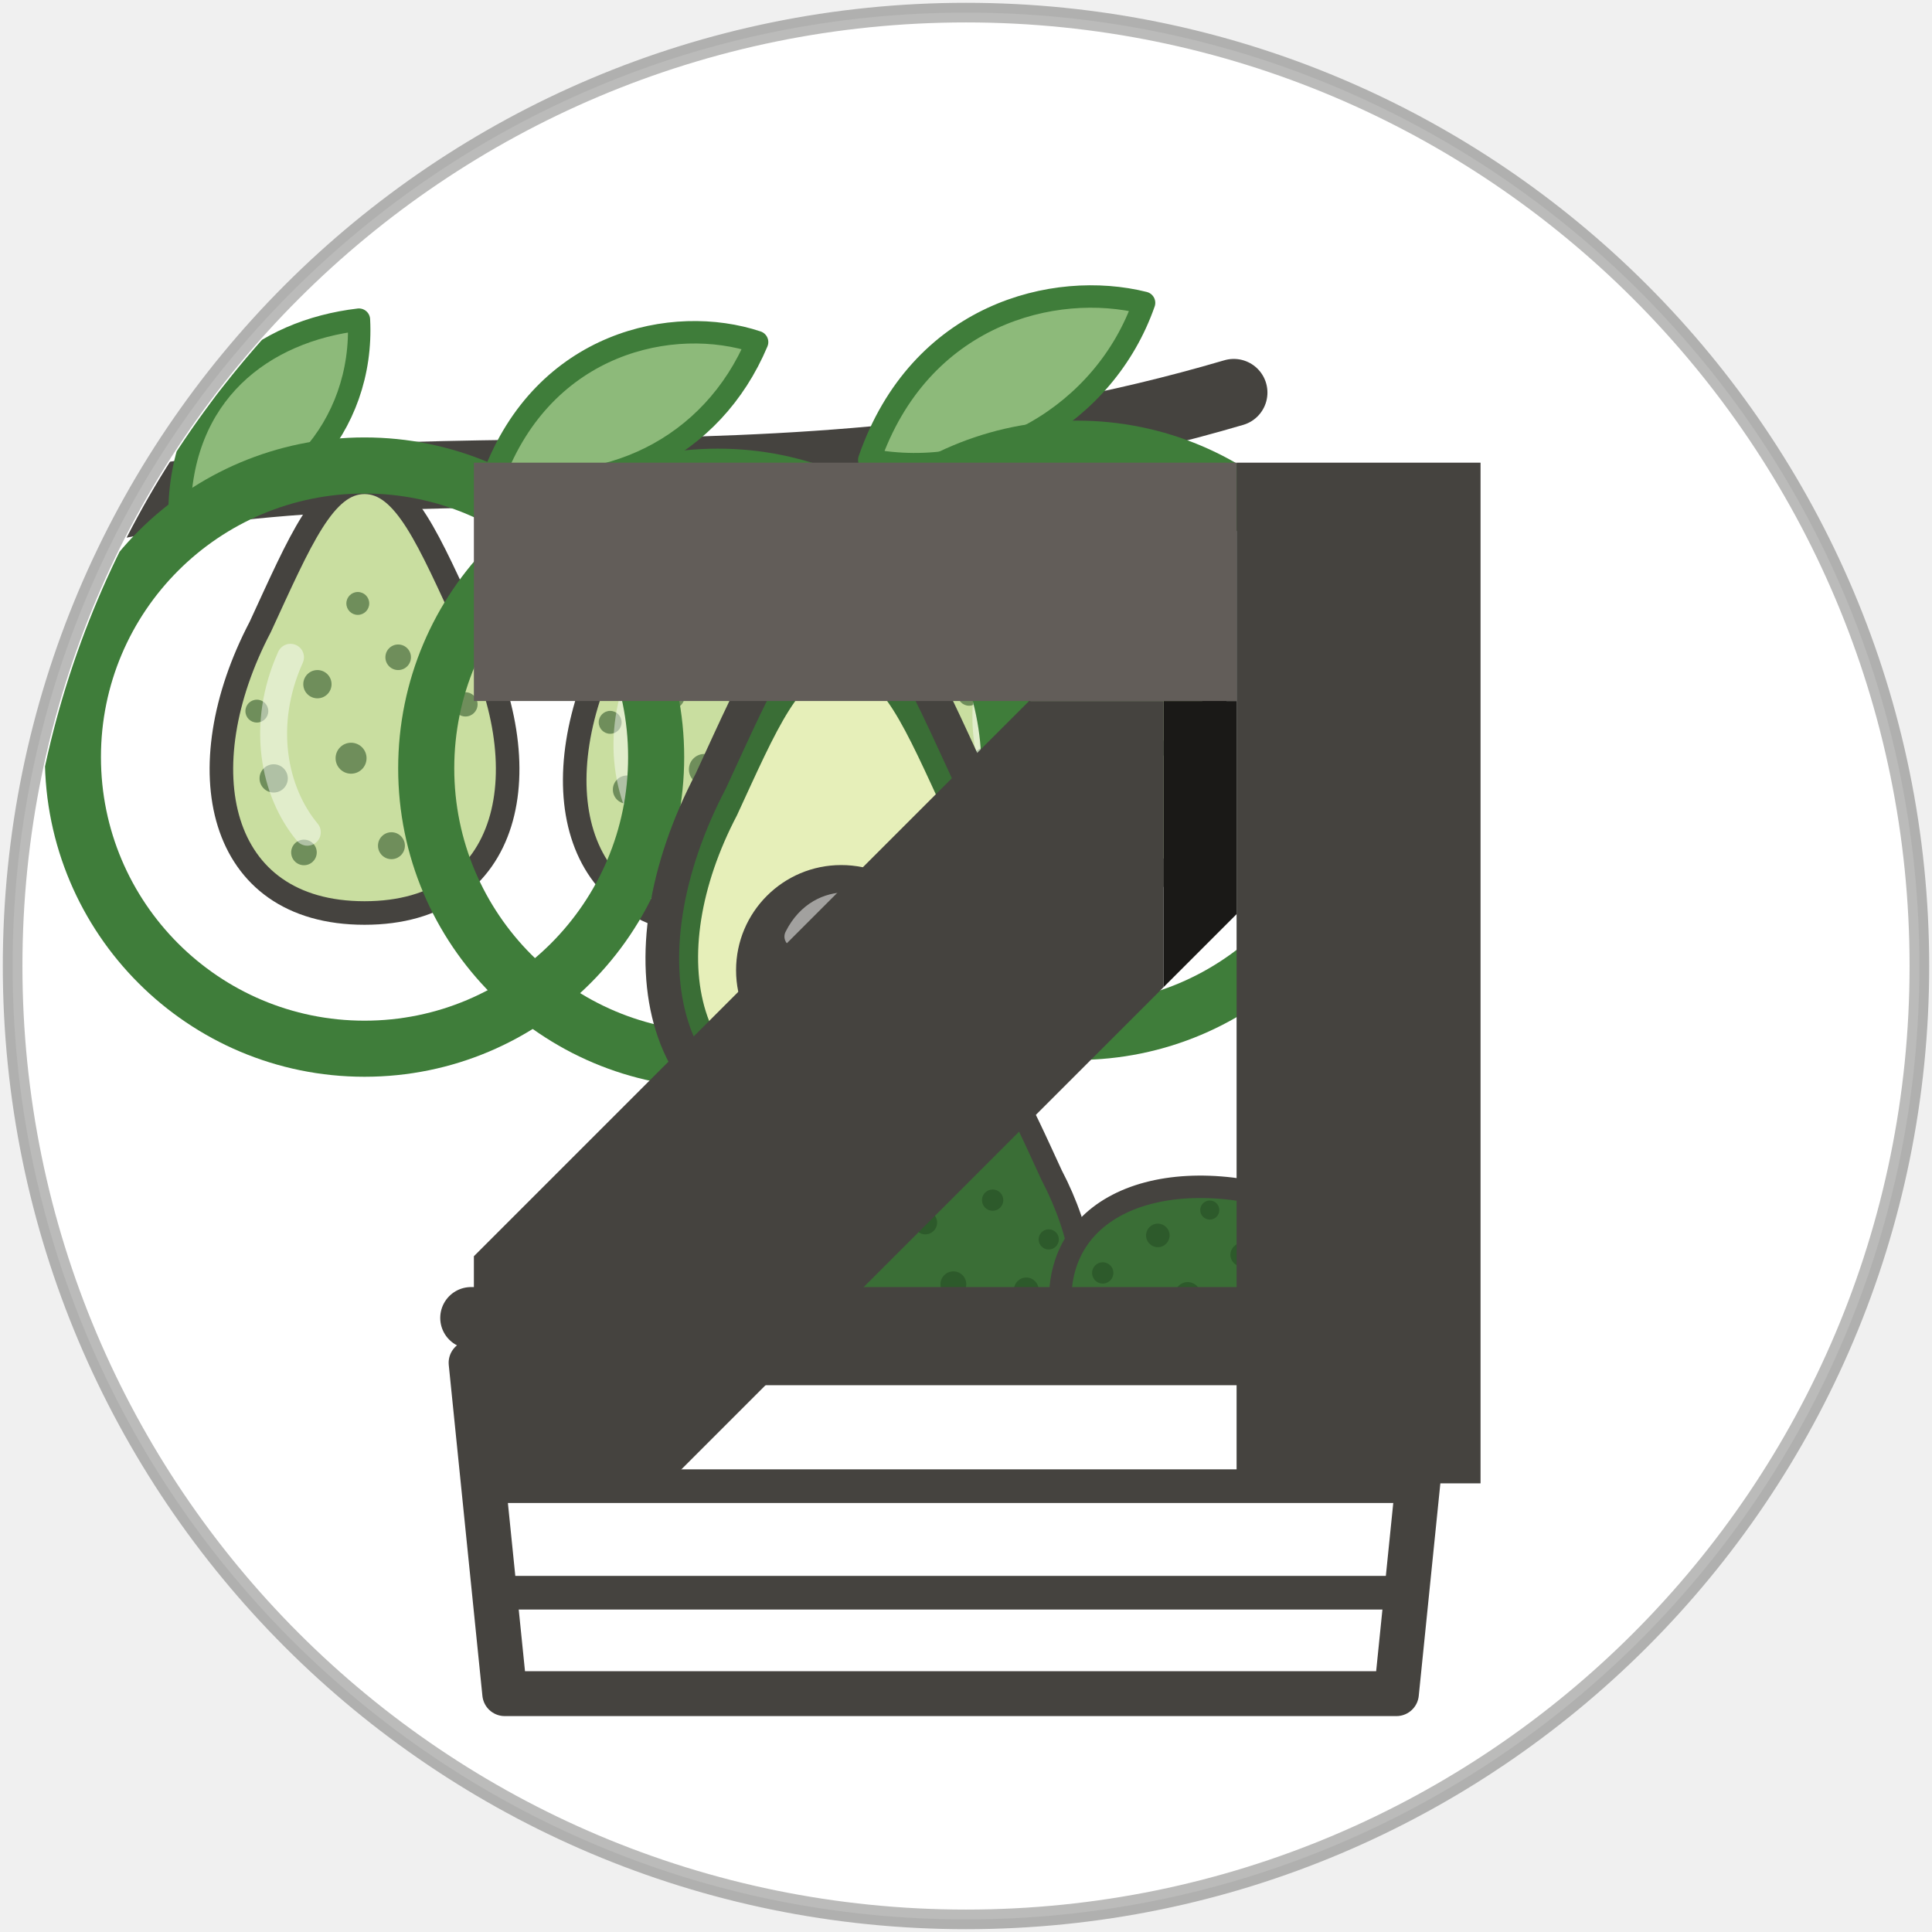
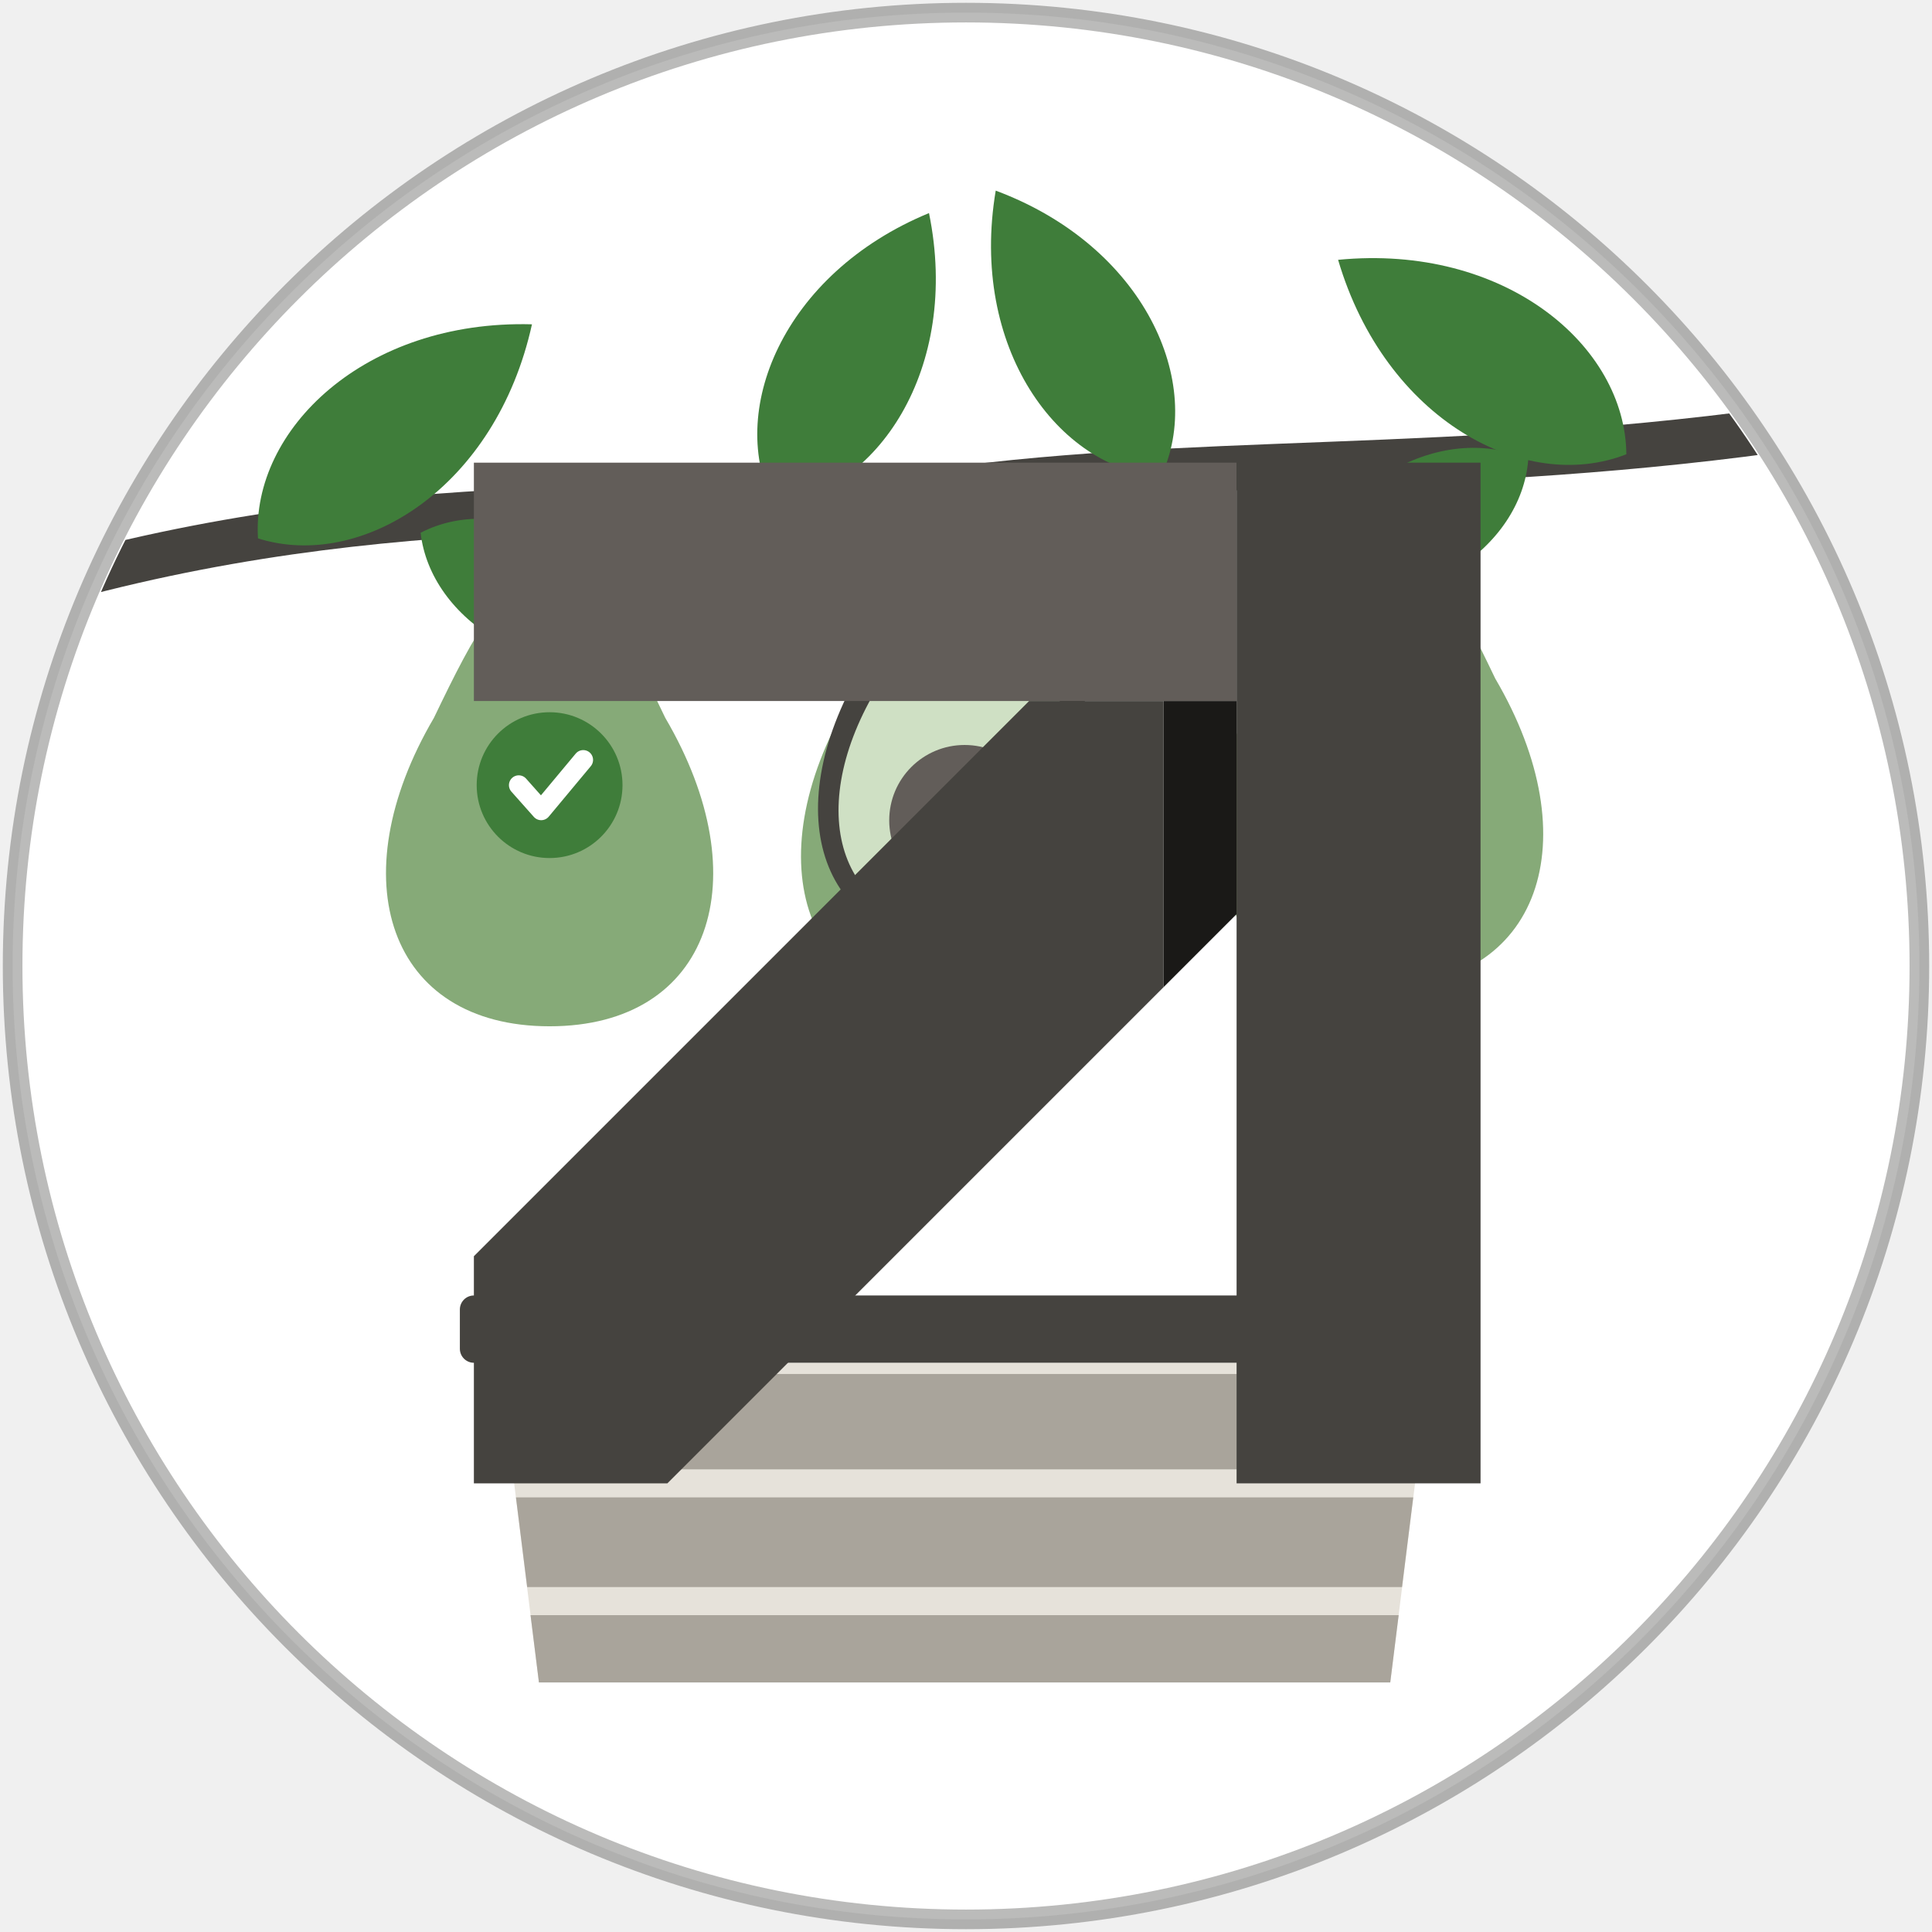
<svg xmlns="http://www.w3.org/2000/svg" viewBox="0 0 689 689" width="689" height="689" role="img" aria-label="Upande Avocado">
  <style>
    .arrow { transform-box: view-box; transform-origin: 348.5px 347px; }
-     .pick0 { transform-box: fill-box; transform-origin: 50% 0%; }
-     .pick1 { transform-box: fill-box; transform-origin: 50% 0%; }
-     .pick2 { transform-box: fill-box; transform-origin: 50% 0%; }
-     .ring0 { transform-box: view-box; transform-origin: 130px 270px; }
-     .ring1 { transform-box: view-box; transform-origin: 256px 274px; }
-     .ring2 { transform-box: view-box; transform-origin: 384px 264px; }
-     .stow0 { transform-box: fill-box; transform-origin: 50% 100%; }
-     .stow1 { transform-box: fill-box; transform-origin: 50% 100%; }
-     .stow2 { transform-box: fill-box; transform-origin: 50% 100%; }
-     .halfin { transform-box: view-box; transform-origin: 300px 340px; }
-     .arrow { animation: production-in-0 3000ms cubic-bezier(.3,.7,.2,1) infinite both; }
-     .scene { animation: production-in-1 3000ms cubic-bezier(.3,.7,.2,1) infinite both; }
-     .pick0 .body { animation: production-round-0 3000ms cubic-bezier(.3,.7,.2,1) infinite both; }
-     .pick1 .body { animation: production-round-1 3000ms cubic-bezier(.3,.7,.2,1) infinite both; }
-     .pick2 .body { animation: production-round-2 3000ms cubic-bezier(.3,.7,.2,1) infinite both; }
-     .pick0 { animation: production-round-3 3000ms cubic-bezier(.3,.7,.2,1) infinite both; }
-     .pick1 { animation: production-round-4 3000ms cubic-bezier(.3,.7,.2,1) infinite both; }
-     .pick2 { animation: production-round-5 3000ms cubic-bezier(.3,.7,.2,1) infinite both; }
-     .ring0 { animation: production-round-6 3000ms cubic-bezier(.3,.7,.2,1) infinite both; }
-     .ring1 { animation: production-round-7 3000ms cubic-bezier(.3,.7,.2,1) infinite both; }
-     .ring2 { animation: production-round-8 3000ms cubic-bezier(.3,.7,.2,1) infinite both; }
-     .stow0 { animation: production-round-9 3000ms cubic-bezier(.3,.7,.2,1) infinite both; }
-     .stow1 { animation: production-round-10 3000ms cubic-bezier(.3,.7,.2,1) infinite both; }
-     .stow2 { animation: production-round-11 3000ms cubic-bezier(.3,.7,.2,1) infinite both; }
-     .halfin { animation: production-round-12 3000ms cubic-bezier(.3,.7,.2,1) infinite both; }
+     .chk0 { transform-box: fill-box; transform-origin: 50% 50%; }
+     .chk1 { transform-box: fill-box; transform-origin: 50% 50%; }
+     .chk2 { transform-box: fill-box; transform-origin: 50% 50%; }
+     .pick0 { transform-box: fill-box; transform-origin: 50% 50%; }
+     .pick1 { transform-box: fill-box; transform-origin: 50% 50%; }
+     .pick2 { transform-box: fill-box; transform-origin: 50% 50%; }
+     .halfin { transform-box: view-box; transform-origin: 344px 360px; }
+     .arrow { animation: production-in-0 4000ms cubic-bezier(.3,.7,.2,1) infinite both; }
+     .scene { animation: production-in-1 4000ms cubic-bezier(.3,.7,.2,1) infinite both; }
+     .body0 { animation: production-round-0 4000ms cubic-bezier(.3,.7,.2,1) infinite both; }
+     .body1 { animation: production-round-1 4000ms cubic-bezier(.3,.7,.2,1) infinite both; }
+     .body2 { animation: production-round-2 4000ms cubic-bezier(.3,.7,.2,1) infinite both; }
+     .chk0 { animation: production-round-3 4000ms cubic-bezier(.3,.7,.2,1) infinite both; }
+     .chk1 { animation: production-round-4 4000ms cubic-bezier(.3,.7,.2,1) infinite both; }
+     .chk2 { animation: production-round-5 4000ms cubic-bezier(.3,.7,.2,1) infinite both; }
+     .pick0 { animation: production-round-6 4000ms cubic-bezier(.3,.7,.2,1) infinite both; }
+     .pick1 { animation: production-round-7 4000ms cubic-bezier(.3,.7,.2,1) infinite both; }
+     .pick2 { animation: production-round-8 4000ms cubic-bezier(.3,.7,.2,1) infinite both; }
+     .halfin { animation: production-round-9 4000ms cubic-bezier(.3,.7,.2,1) infinite both; }
    @keyframes production-in-0 {
      0% { transform: translate(0px, 0px) scale(1); opacity: 1; }
      8.1% { transform: translate(0px, 0px) scale(0); opacity: 0; }
      18% { transform: translate(0px, 0px) scale(0); opacity: 0; }
      82% { transform: translate(0px, 0px) scale(0); opacity: 0; }
      91.9% { transform: translate(0px, 0px) scale(0); opacity: 0; }
      100% { transform: translate(0px, 0px) scale(1); opacity: 1; }
    }
    @keyframes production-in-1 {
      0% { opacity: 0; }
      3.6% { opacity: 1; }
      18% { opacity: 1; }
      82% { opacity: 1; }
      96.4% { opacity: 1; }
      100% { opacity: 0; }
    }
    @keyframes production-round-0 {
-       0% { fill: #c9dea0; }
-       18% { fill: #c9dea0; }
-       28.24% { fill: #3a6e36; }
-       76.88% { fill: #3a6e36; }
-       77.52% { fill: #c9dea0; }
-       82% { fill: #c9dea0; }
-       100% { fill: #c9dea0; }
+       0% { fill: #86aa78; }
+       18% { fill: #86aa78; }
+       19.28% { fill: #86aa78; }
+       28.24% { fill: #45433f; }
+       78.8% { fill: #45433f; }
+       78.86% { fill: #86aa78; }
+       82% { fill: #86aa78; }
+       100% { fill: #86aa78; }
    }
    @keyframes production-round-1 {
-       0% { fill: #c9dea0; }
-       18% { fill: #c9dea0; }
-       23.12% { fill: #c9dea0; }
-       35.92% { fill: #3a6e36; }
-       76.88% { fill: #3a6e36; }
-       77.52% { fill: #c9dea0; }
-       82% { fill: #c9dea0; }
-       100% { fill: #c9dea0; }
+       0% { fill: #86aa78; }
+       18% { fill: #86aa78; }
+       23.12% { fill: #86aa78; }
+       33.36% { fill: #45433f; }
+       78.8% { fill: #45433f; }
+       78.86% { fill: #86aa78; }
+       82% { fill: #86aa78; }
+       100% { fill: #86aa78; }
    }
    @keyframes production-round-2 {
-       0% { fill: #c9dea0; }
-       18% { fill: #c9dea0; }
-       29.52% { fill: #c9dea0; }
-       43.6% { fill: #3a6e36; }
-       76.88% { fill: #3a6e36; }
-       77.52% { fill: #c9dea0; }
-       82% { fill: #c9dea0; }
-       100% { fill: #c9dea0; }
+       0% { fill: #86aa78; }
+       18% { fill: #86aa78; }
+       26.96% { fill: #86aa78; }
+       38.48% { fill: #45433f; }
+       78.8% { fill: #45433f; }
+       78.86% { fill: #86aa78; }
+       82% { fill: #86aa78; }
+       100% { fill: #86aa78; }
    }
    @keyframes production-round-3 {
-       0% { transform: translate(0px, 0px) scale(1); opacity: 1; }
-       18% { transform: translate(0px, 0px) scale(1); opacity: 1; }
-       29.52% { transform: translate(0px, 0px) scale(1); opacity: 1; }
-       31.44% { transform: translate(0px, -8px) scale(1); opacity: 1; }
-       34.64% { transform: translate(0px, 240px) scale(.85); opacity: 1; }
-       35.92% { transform: translate(0px, 300px) scale(.8); opacity: 0; }
-       76.88% { transform: translate(0px, 300px) scale(.8); opacity: 0; }
-       76.94% { transform: translate(0px, 0px) scale(0); opacity: 0; }
-       81.36% { transform: translate(0px, 0px) scale(1); opacity: 1; }
-       82% { transform: translate(0px, 0px) scale(1); opacity: 1; }
-       100% { transform: translate(0px, 0px) scale(1); opacity: 1; }
-     }
-     @keyframes production-round-4 {
-       0% { transform: translate(0px, 0px) scale(1); opacity: 1; }
-       18% { transform: translate(0px, 0px) scale(1); opacity: 1; }
-       38.48% { transform: translate(0px, 0px) scale(1); opacity: 1; }
-       40.4% { transform: translate(0px, -8px) scale(1); opacity: 1; }
-       43.6% { transform: translate(0px, 240px) scale(.85); opacity: 1; }
-       44.88% { transform: translate(0px, 300px) scale(.8); opacity: 0; }
-       76.88% { transform: translate(0px, 300px) scale(.8); opacity: 0; }
-       76.94% { transform: translate(0px, 0px) scale(0); opacity: 0; }
-       81.36% { transform: translate(0px, 0px) scale(1); opacity: 1; }
-       82% { transform: translate(0px, 0px) scale(1); opacity: 1; }
-       100% { transform: translate(0px, 0px) scale(1); opacity: 1; }
-     }
-     @keyframes production-round-5 {
-       0% { transform: translate(0px, 0px) scale(1); opacity: 1; }
-       18% { transform: translate(0px, 0px) scale(1); opacity: 1; }
-       47.44% { transform: translate(0px, 0px) scale(1); opacity: 1; }
-       49.36% { transform: translate(0px, -8px) scale(1); opacity: 1; }
-       52.56% { transform: translate(0px, 240px) scale(.85); opacity: 1; }
-       53.84% { transform: translate(0px, 300px) scale(.8); opacity: 0; }
-       76.88% { transform: translate(0px, 300px) scale(.8); opacity: 0; }
-       76.94% { transform: translate(0px, 0px) scale(0); opacity: 0; }
-       81.36% { transform: translate(0px, 0px) scale(1); opacity: 1; }
-       82% { transform: translate(0px, 0px) scale(1); opacity: 1; }
-       100% { transform: translate(0px, 0px) scale(1); opacity: 1; }
-     }
-     @keyframes production-round-6 {
-       0% { transform: scale(.6); opacity: 0; }
-       18% { transform: scale(.6); opacity: 0; }
-       26.32% { transform: scale(.6); opacity: 0; }
-       28.24% { transform: scale(.85); opacity: 1; }
-       30.8% { transform: scale(1.2); opacity: 0; }
-       82% { transform: scale(1.2); opacity: 0; }
-       100% { transform: scale(.6); opacity: 0; }
-     }
-     @keyframes production-round-7 {
-       0% { transform: scale(.6); opacity: 0; }
-       18% { transform: scale(.6); opacity: 0; }
-       35.28% { transform: scale(.6); opacity: 0; }
-       37.2% { transform: scale(.85); opacity: 1; }
-       39.76% { transform: scale(1.2); opacity: 0; }
-       82% { transform: scale(1.2); opacity: 0; }
-       100% { transform: scale(.6); opacity: 0; }
-     }
-     @keyframes production-round-8 {
-       0% { transform: scale(.6); opacity: 0; }
-       18% { transform: scale(.6); opacity: 0; }
-       44.24% { transform: scale(.6); opacity: 0; }
-       46.16% { transform: scale(.85); opacity: 1; }
-       48.72% { transform: scale(1.2); opacity: 0; }
-       82% { transform: scale(1.2); opacity: 0; }
-       100% { transform: scale(.6); opacity: 0; }
-     }
-     @keyframes production-round-9 {
      0% { transform: scale(0); opacity: 0; }
      18% { transform: scale(0); opacity: 0; }
-       35.28% { transform: scale(0); opacity: 0; }
-       37.2% { transform: scale(1.12); opacity: 1; }
-       39.12% { transform: scale(1); opacity: 1; }
-       74.32% { transform: scale(1); opacity: 1; }
-       78.8% { transform: scale(0); opacity: 0; }
+       28.88% { transform: scale(0); opacity: 0; }
+       31.44% { transform: scale(1); opacity: 1; }
+       78.8% { transform: scale(1); opacity: 1; }
+       78.86% { transform: scale(0); opacity: 0; }
      82% { transform: scale(0); opacity: 0; }
      100% { transform: scale(0); opacity: 0; }
    }
-     @keyframes production-round-10 {
+     @keyframes production-round-4 {
      0% { transform: scale(0); opacity: 0; }
      18% { transform: scale(0); opacity: 0; }
-       44.24% { transform: scale(0); opacity: 0; }
-       46.16% { transform: scale(1.12); opacity: 1; }
-       48.08% { transform: scale(1); opacity: 1; }
-       74.32% { transform: scale(1); opacity: 1; }
-       78.8% { transform: scale(0); opacity: 0; }
+       34% { transform: scale(0); opacity: 0; }
+       36.56% { transform: scale(1); opacity: 1; }
+       78.8% { transform: scale(1); opacity: 1; }
+       78.86% { transform: scale(0); opacity: 0; }
      82% { transform: scale(0); opacity: 0; }
      100% { transform: scale(0); opacity: 0; }
    }
-     @keyframes production-round-11 {
+     @keyframes production-round-5 {
      0% { transform: scale(0); opacity: 0; }
      18% { transform: scale(0); opacity: 0; }
-       53.2% { transform: scale(0); opacity: 0; }
-       55.12% { transform: scale(1.12); opacity: 1; }
-       57.04% { transform: scale(1); opacity: 1; }
-       74.32% { transform: scale(1); opacity: 1; }
-       78.8% { transform: scale(0); opacity: 0; }
+       39.12% { transform: scale(0); opacity: 0; }
+       41.68% { transform: scale(1); opacity: 1; }
+       78.8% { transform: scale(1); opacity: 1; }
+       78.86% { transform: scale(0); opacity: 0; }
      82% { transform: scale(0); opacity: 0; }
      100% { transform: scale(0); opacity: 0; }
    }
-     @keyframes production-round-12 {
-       0% { transform: scale(0) rotate(-12deg); opacity: 0; }
-       18% { transform: scale(0) rotate(-12deg); opacity: 0; }
-       56.4% { transform: scale(0) rotate(-12deg); opacity: 0; }
-       60.88% { transform: scale(1.1) rotate(0deg); opacity: 1; }
-       62.8% { transform: scale(1) rotate(0deg); opacity: 1; }
-       71.76% { transform: scale(1) rotate(0deg); opacity: 1; }
-       75.6% { transform: scale(0) rotate(8deg); opacity: 0; }
-       82% { transform: scale(0) rotate(8deg); opacity: 0; }
-       100% { transform: scale(0) rotate(-12deg); opacity: 0; }
+     @keyframes production-round-6 {
+       0% { transform: translate(0px, 0px) rotate(0deg); opacity: 1; }
+       18% { transform: translate(0px, 0px) rotate(0deg); opacity: 1; }
+       32.72% { transform: translate(0px, 0px) rotate(0deg); opacity: 1; }
+       39.12% { transform: translate(40px, 148px) rotate(-9deg); opacity: 1; }
+       75.6% { transform: translate(40px, 148px) rotate(-9deg); opacity: 1; }
+       78.8% { transform: translate(40px, 148px) rotate(-9deg); opacity: 0; }
+       78.86% { transform: translate(0px, 0px) rotate(0deg); opacity: 0; }
+       82% { transform: translate(0px, 0px) rotate(0deg); opacity: 1; }
+       100% { transform: translate(0px, 0px) rotate(0deg); opacity: 1; }
+     }
+     @keyframes production-round-7 {
+       0% { transform: translate(0px, 0px) rotate(0deg); opacity: 1; }
+       18% { transform: translate(0px, 0px) rotate(0deg); opacity: 1; }
+       42.32% { transform: translate(0px, 0px) rotate(0deg); opacity: 1; }
+       48.72% { transform: translate(0px, 158px) rotate(3deg); opacity: 1; }
+       75.6% { transform: translate(0px, 158px) rotate(3deg); opacity: 1; }
+       78.8% { transform: translate(0px, 158px) rotate(3deg); opacity: 0; }
+       78.86% { transform: translate(0px, 0px) rotate(0deg); opacity: 0; }
+       82% { transform: translate(0px, 0px) rotate(0deg); opacity: 1; }
+       100% { transform: translate(0px, 0px) rotate(0deg); opacity: 1; }
+     }
+     @keyframes production-round-8 {
+       0% { transform: translate(0px, 0px) rotate(0deg); opacity: 1; }
+       18% { transform: translate(0px, 0px) rotate(0deg); opacity: 1; }
+       50% { transform: translate(0px, 0px) rotate(0deg); opacity: 1; }
+       56.4% { transform: translate(-40px, 146px) rotate(9deg); opacity: 1; }
+       75.6% { transform: translate(-40px, 146px) rotate(9deg); opacity: 1; }
+       78.8% { transform: translate(-40px, 146px) rotate(9deg); opacity: 0; }
+       78.86% { transform: translate(0px, 0px) rotate(0deg); opacity: 0; }
+       82% { transform: translate(0px, 0px) rotate(0deg); opacity: 1; }
+       100% { transform: translate(0px, 0px) rotate(0deg); opacity: 1; }
+     }
+     @keyframes production-round-9 {
+       0% { transform: translate(0px, 12px); opacity: 0; }
+       18% { transform: translate(0px, 12px); opacity: 0; }
+       58.96% { transform: translate(0px, 12px); opacity: 0; }
+       64.08% { transform: translate(0px, 0px); opacity: 1; }
+       73.04% { transform: translate(0px, 0px); opacity: 1; }
+       76.88% { transform: translate(0px, 0px); opacity: 0; }
+       82% { transform: translate(0px, 12px); opacity: 0; }
+       100% { transform: translate(0px, 12px); opacity: 0; }
    }
    @media (prefers-reduced-motion: reduce) {
      .arrow, .scene, .scene * { animation: none !important; }
      .scene { opacity: 0; }
    }
  </style>
  <clipPath id="production-disc">
    <circle cx="344.5" cy="344.5" r="336" />
  </clipPath>
  <circle cx="344.5" cy="344.5" r="340" fill="#ffffff" stroke="#1c1b19" stroke-opacity=".3" stroke-width="7" />
  <g clip-path="url(#production-disc)">
    <g class="scene">
      <g transform="translate(0 0)">
        <g class="branch">
-           <path d="M10 188 C140 150 270 190 440 140" stroke="#45433f" stroke-width="24" stroke-linecap="round" fill="none" />
-           <path d="M176 170 C194 122 240 112 270 122 C254 160 216 178 176 170 Z" fill="#8dba7a" stroke="#3f7d3a" stroke-width="8" stroke-linejoin="round" />
-           <path d="M310 164 C328 112 376 100 408 108 C394 148 352 172 310 164 Z" fill="#8dba7a" stroke="#3f7d3a" stroke-width="8" stroke-linejoin="round" />
-           <path d="M64 184 C64 140 94 118 128 114 C130 152 102 184 64 184 Z" fill="#8dba7a" stroke="#3f7d3a" stroke-width="8" stroke-linejoin="round" />
-         </g>
-         <g transform="translate(130 172) scale(1.2)">
+           <path d="M24 206 C150 172 250 186 344 174 C440 162 540 170 668 148" fill="none" stroke="#45433f" stroke-width="16" stroke-linecap="round" />
+           <path transform="translate(92 192) rotate(-38) scale(1.0)" fill="#3f7d3a" d="M0 0 C22 -32 78 -38 124 0 C78 38 22 32 0 0 Z" />
+           <path transform="translate(276 180) rotate(-62) scale(0.95)" fill="#3f7d3a" d="M0 0 C22 -32 78 -38 124 0 C78 38 22 32 0 0 Z" />
+           <path transform="translate(414 170) rotate(-120) scale(0.95)" fill="#3f7d3a" d="M0 0 C22 -32 78 -38 124 0 C78 38 22 32 0 0 Z" />
+           <path transform="translate(580 162) rotate(-146) scale(1.0)" fill="#3f7d3a" d="M0 0 C22 -32 78 -38 124 0 C78 38 22 32 0 0 Z" />
+           <path transform="translate(150 190) rotate(28) scale(0.8)" fill="#3f7d3a" d="M0 0 C22 -32 78 -38 124 0 C78 38 22 32 0 0 Z" />
+           <path transform="translate(545 164) rotate(150) scale(0.8)" fill="#3f7d3a" d="M0 0 C22 -32 78 -38 124 0 C78 38 22 32 0 0 Z" />
+         </g>
+         <g transform="translate(196 206)">
          <g class="pick pick0">
-             <path d="M0 -8 L0 10" stroke="#45433f" stroke-width="9" stroke-linecap="round" />
-             <path class="body" d="M0 0 C-12 0 -19 17 -31 43 C-53 85 -44 128 0 128 C44 128 53 85 31 43 C19 17 12 0 0 0 Z" fill="#c9dea0" stroke="#45433f" stroke-width="7" stroke-linejoin="round" />
-             <g class="peb">
-               <circle cx="-14" cy="60" r="4.2" fill="#264d23" fill-opacity="0.55" />
-               <circle cx="10" cy="52" r="3.8" fill="#264d23" fill-opacity="0.55" />
-               <circle cx="22" cy="84" r="4.4" fill="#264d23" fill-opacity="0.55" />
-               <circle cx="-27" cy="88" r="4.2" fill="#264d23" fill-opacity="0.55" />
-               <circle cx="-4" cy="82" r="4.6" fill="#264d23" fill-opacity="0.55" />
-               <circle cx="8" cy="108" r="4" fill="#264d23" fill-opacity="0.55" />
-               <circle cx="-18" cy="110" r="3.8" fill="#264d23" fill-opacity="0.55" />
-               <circle cx="-2" cy="36" r="3.4" fill="#264d23" fill-opacity="0.55" />
-               <circle cx="30" cy="66" r="3.6" fill="#264d23" fill-opacity="0.55" />
-               <circle cx="-32" cy="68" r="3.4" fill="#264d23" fill-opacity="0.55" />
-             </g>
-             <path d="M-22 52 C-31 72 -27 92 -17 104" stroke="#ffffff" stroke-opacity=".45" stroke-width="8" stroke-linecap="round" fill="none" />
-           </g>
-         </g>
-         <g transform="translate(256 176) scale(1.2)">
+             <rect x="-4" y="-26" width="8" height="30" fill="#45433f" />
+             <g transform="scale(1.25)">
+               <path class="body body0" d="M0 0 C-13 0 -21 15 -33 40 C-60 86 -46 128 0 128 C46 128 60 86 33 40 C21 15 13 0 0 0 Z" fill="#86aa78" />
+             </g>
+             <g transform="translate(0 74)">
+               <g class="chk chk0">
+                 <circle cx="0" cy="0" r="26" fill="#3f7d3a" />
+                 <path d="M-11 0 L-3 9 L12 -9" fill="none" stroke="#ffffff" stroke-width="7" stroke-linecap="round" stroke-linejoin="round" />
+               </g>
+             </g>
+           </g>
+         </g>
+         <g transform="translate(344 200)">
          <g class="pick pick1">
-             <path d="M0 -8 L0 10" stroke="#45433f" stroke-width="9" stroke-linecap="round" />
-             <path class="body" d="M0 0 C-12 0 -19 17 -31 43 C-53 85 -44 128 0 128 C44 128 53 85 31 43 C19 17 12 0 0 0 Z" fill="#c9dea0" stroke="#45433f" stroke-width="7" stroke-linejoin="round" />
-             <g class="peb">
-               <circle cx="-14" cy="60" r="4.2" fill="#264d23" fill-opacity="0.55" />
-               <circle cx="10" cy="52" r="3.8" fill="#264d23" fill-opacity="0.55" />
-               <circle cx="22" cy="84" r="4.4" fill="#264d23" fill-opacity="0.55" />
-               <circle cx="-27" cy="88" r="4.2" fill="#264d23" fill-opacity="0.55" />
-               <circle cx="-4" cy="82" r="4.6" fill="#264d23" fill-opacity="0.55" />
-               <circle cx="8" cy="108" r="4" fill="#264d23" fill-opacity="0.55" />
-               <circle cx="-18" cy="110" r="3.8" fill="#264d23" fill-opacity="0.55" />
-               <circle cx="-2" cy="36" r="3.4" fill="#264d23" fill-opacity="0.55" />
-               <circle cx="30" cy="66" r="3.6" fill="#264d23" fill-opacity="0.55" />
-               <circle cx="-32" cy="68" r="3.4" fill="#264d23" fill-opacity="0.55" />
-             </g>
-             <path d="M-22 52 C-31 72 -27 92 -17 104" stroke="#ffffff" stroke-opacity=".45" stroke-width="8" stroke-linecap="round" fill="none" />
-           </g>
-         </g>
-         <g transform="translate(384 166) scale(1.2)">
+             <rect x="-4" y="-26" width="8" height="30" fill="#45433f" />
+             <g transform="scale(1.25)">
+               <path class="body body1" d="M0 0 C-13 0 -21 15 -33 40 C-60 86 -46 128 0 128 C46 128 60 86 33 40 C21 15 13 0 0 0 Z" fill="#86aa78" />
+             </g>
+             <g transform="translate(0 74)">
+               <g class="chk chk1">
+                 <circle cx="0" cy="0" r="26" fill="#3f7d3a" />
+                 <path d="M-11 0 L-3 9 L12 -9" fill="none" stroke="#ffffff" stroke-width="7" stroke-linecap="round" stroke-linejoin="round" />
+               </g>
+             </g>
+           </g>
+         </g>
+         <g transform="translate(492 192)">
          <g class="pick pick2">
-             <path d="M0 -8 L0 10" stroke="#45433f" stroke-width="9" stroke-linecap="round" />
-             <path class="body" d="M0 0 C-12 0 -19 17 -31 43 C-53 85 -44 128 0 128 C44 128 53 85 31 43 C19 17 12 0 0 0 Z" fill="#c9dea0" stroke="#45433f" stroke-width="7" stroke-linejoin="round" />
-             <g class="peb">
-               <circle cx="-14" cy="60" r="4.2" fill="#264d23" fill-opacity="0.55" />
-               <circle cx="10" cy="52" r="3.8" fill="#264d23" fill-opacity="0.55" />
-               <circle cx="22" cy="84" r="4.4" fill="#264d23" fill-opacity="0.55" />
-               <circle cx="-27" cy="88" r="4.2" fill="#264d23" fill-opacity="0.55" />
-               <circle cx="-4" cy="82" r="4.6" fill="#264d23" fill-opacity="0.55" />
-               <circle cx="8" cy="108" r="4" fill="#264d23" fill-opacity="0.55" />
-               <circle cx="-18" cy="110" r="3.8" fill="#264d23" fill-opacity="0.55" />
-               <circle cx="-2" cy="36" r="3.4" fill="#264d23" fill-opacity="0.55" />
-               <circle cx="30" cy="66" r="3.6" fill="#264d23" fill-opacity="0.55" />
-               <circle cx="-32" cy="68" r="3.4" fill="#264d23" fill-opacity="0.55" />
-             </g>
-             <path d="M-22 52 C-31 72 -27 92 -17 104" stroke="#ffffff" stroke-opacity=".45" stroke-width="8" stroke-linecap="round" fill="none" />
-           </g>
-         </g>
-         <g class="marks">
-           <circle class="ring ring0" cx="130" cy="270" r="104" fill="none" stroke="#3f7d3a" stroke-width="20" />
-           <circle class="ring ring1" cx="256" cy="274" r="104" fill="none" stroke="#3f7d3a" stroke-width="20" />
-           <circle class="ring ring2" cx="384" cy="264" r="104" fill="none" stroke="#3f7d3a" stroke-width="20" />
-         </g>
-         <g class="crate">
-           <path d="M178 470 L500 470 L488 600 L190 600 Z" fill="#d9d4cb" stroke="#45433f" stroke-width="14" stroke-linejoin="round" />
-         </g>
-         <g transform="translate(246 462) rotate(-78)">
-           <g class="stow stow0">
-             <g transform="translate(0 -64) scale(1.0)">
-               <path d="M0 0 C-12 0 -19 17 -31 43 C-53 85 -44 128 0 128 C44 128 53 85 31 43 C19 17 12 0 0 0 Z" fill="#3a6e36" stroke="#45433f" stroke-width="8" stroke-linejoin="round" />
-               <circle cx="-14" cy="60" r="4.2" fill="#264d23" fill-opacity="0.6" />
-               <circle cx="10" cy="52" r="3.8" fill="#264d23" fill-opacity="0.6" />
-               <circle cx="22" cy="84" r="4.4" fill="#264d23" fill-opacity="0.6" />
-               <circle cx="-27" cy="88" r="4.2" fill="#264d23" fill-opacity="0.6" />
-               <circle cx="-4" cy="82" r="4.6" fill="#264d23" fill-opacity="0.6" />
-               <circle cx="8" cy="108" r="4" fill="#264d23" fill-opacity="0.6" />
-               <circle cx="-18" cy="110" r="3.8" fill="#264d23" fill-opacity="0.6" />
-               <circle cx="-2" cy="36" r="3.4" fill="#264d23" fill-opacity="0.6" />
-               <circle cx="30" cy="66" r="3.6" fill="#264d23" fill-opacity="0.6" />
-               <circle cx="-32" cy="68" r="3.4" fill="#264d23" fill-opacity="0.6" />
-             </g>
-           </g>
-         </g>
-         <g transform="translate(344 440) rotate(0)">
-           <g class="stow stow1">
-             <g transform="translate(0 -64) scale(1.0)">
-               <path d="M0 0 C-12 0 -19 17 -31 43 C-53 85 -44 128 0 128 C44 128 53 85 31 43 C19 17 12 0 0 0 Z" fill="#3a6e36" stroke="#45433f" stroke-width="8" stroke-linejoin="round" />
-               <circle cx="-14" cy="60" r="4.2" fill="#264d23" fill-opacity="0.6" />
-               <circle cx="10" cy="52" r="3.8" fill="#264d23" fill-opacity="0.6" />
-               <circle cx="22" cy="84" r="4.4" fill="#264d23" fill-opacity="0.6" />
-               <circle cx="-27" cy="88" r="4.2" fill="#264d23" fill-opacity="0.6" />
-               <circle cx="-4" cy="82" r="4.6" fill="#264d23" fill-opacity="0.6" />
-               <circle cx="8" cy="108" r="4" fill="#264d23" fill-opacity="0.6" />
-               <circle cx="-18" cy="110" r="3.8" fill="#264d23" fill-opacity="0.6" />
-               <circle cx="-2" cy="36" r="3.4" fill="#264d23" fill-opacity="0.6" />
-               <circle cx="30" cy="66" r="3.6" fill="#264d23" fill-opacity="0.6" />
-               <circle cx="-32" cy="68" r="3.4" fill="#264d23" fill-opacity="0.6" />
-             </g>
-           </g>
-         </g>
-         <g transform="translate(442 462) rotate(78)">
-           <g class="stow stow2">
-             <g transform="translate(0 -64) scale(1.0)">
-               <path d="M0 0 C-12 0 -19 17 -31 43 C-53 85 -44 128 0 128 C44 128 53 85 31 43 C19 17 12 0 0 0 Z" fill="#3a6e36" stroke="#45433f" stroke-width="8" stroke-linejoin="round" />
-               <circle cx="-14" cy="60" r="4.2" fill="#264d23" fill-opacity="0.6" />
-               <circle cx="10" cy="52" r="3.8" fill="#264d23" fill-opacity="0.6" />
-               <circle cx="22" cy="84" r="4.4" fill="#264d23" fill-opacity="0.6" />
-               <circle cx="-27" cy="88" r="4.2" fill="#264d23" fill-opacity="0.6" />
-               <circle cx="-4" cy="82" r="4.6" fill="#264d23" fill-opacity="0.6" />
-               <circle cx="8" cy="108" r="4" fill="#264d23" fill-opacity="0.6" />
-               <circle cx="-18" cy="110" r="3.8" fill="#264d23" fill-opacity="0.6" />
-               <circle cx="-2" cy="36" r="3.4" fill="#264d23" fill-opacity="0.6" />
-               <circle cx="30" cy="66" r="3.6" fill="#264d23" fill-opacity="0.6" />
-               <circle cx="-32" cy="68" r="3.4" fill="#264d23" fill-opacity="0.6" />
+             <rect x="-4" y="-26" width="8" height="30" fill="#45433f" />
+             <g transform="scale(1.25)">
+               <path class="body body2" d="M0 0 C-13 0 -21 15 -33 40 C-60 86 -46 128 0 128 C46 128 60 86 33 40 C21 15 13 0 0 0 Z" fill="#86aa78" />
+             </g>
+             <g transform="translate(0 74)">
+               <g class="chk chk2">
+                 <circle cx="0" cy="0" r="26" fill="#3f7d3a" />
+                 <path d="M-11 0 L-3 9 L12 -9" fill="none" stroke="#ffffff" stroke-width="7" stroke-linecap="round" stroke-linejoin="round" />
+               </g>
            </g>
          </g>
        </g>
        <g class="crate-front">
-           <path d="M168 486 H510 L498 604 H180 Z" fill="#ffffff" stroke="#45433f" stroke-width="16" stroke-linejoin="round" />
-           <path d="M174 530 H504 M177 568 H501" stroke="#45433f" stroke-width="12" stroke-linecap="round" />
-           <path d="M168 470 H510" stroke="#45433f" stroke-width="22" stroke-linecap="round" />
-         </g>
-         <g class="half" transform="translate(300 214) scale(1.5)">
+           <path d="M178.0 486 H510.0 L495.8 600 H192.2 Z" fill="#e6e2da" />
+           <path d="M178.5 490 H509.5 L505.2 524 H182.8 Z" fill="#a9a49b" />
+           <path d="M184.0 534 H504.0 L500.0 566 H188.0 Z" fill="#a9a49b" />
+           <path d="M189.2 576 H498.8 L495.8 600 H192.2 Z" fill="#a9a49b" />
+           <rect x="164" y="462" width="360" height="24" rx="5" fill="#45433f" />
+         </g>
+         <g class="half" transform="translate(344 194) scale(1.12)">
          <g class="halfin">
-             <path d="M0 0 C-12 0 -19 17 -31 43 C-53 85 -44 128 0 128 C44 128 53 85 31 43 C19 17 12 0 0 0 Z" fill="#3a6e36" stroke="#45433f" stroke-width="8" stroke-linejoin="round" />
-             <path d="M0 0 C-12 0 -19 17 -31 43 C-53 85 -44 128 0 128 C44 128 53 85 31 43 C19 17 12 0 0 0 Z" transform="translate(0 84) scale(.8) translate(0 -84)" fill="#e6efb9" />
-             <circle cx="0" cy="88" r="25" fill="#45433f" />
-             <path d="M-11 80 C-8 74 -3 72 1 72" stroke="#ffffff" stroke-opacity=".5" stroke-width="5" stroke-linecap="round" fill="none" />
+             <path d="M0 0 C-13 0 -21 15 -33 40 C-60 86 -46 128 0 128 C46 128 60 86 33 40 C21 15 13 0 0 0 Z" transform="translate(0 -64) translate(0 64)" fill="#45433f" />
+             <path d="M0 0 C-13 0 -21 15 -33 40 C-60 86 -46 128 0 128 C46 128 60 86 33 40 C21 15 13 0 0 0 Z" transform="translate(0 88) scale(.86) translate(0 -88)" fill="#cfe0c4" />
+             <circle cx="0" cy="88" r="24" fill="#625d59" />
          </g>
        </g>
      </g>
    </g>
  </g>
  <g class="arrow">
    <g transform="translate(169 165)">
      <path fill="#625d59" d="M0 0 H272 V85 H0 Z" />
      <path fill="#45433f" d="M272 0 H359 V364 H272 Z" />
      <path fill="#1a1917" d="M246 85 H272 V161 L246 187 Z" />
      <path fill="#45433f" d="M198 85 H246 V187 L69 364 H0 V283 Z" />
    </g>
  </g>
</svg>
